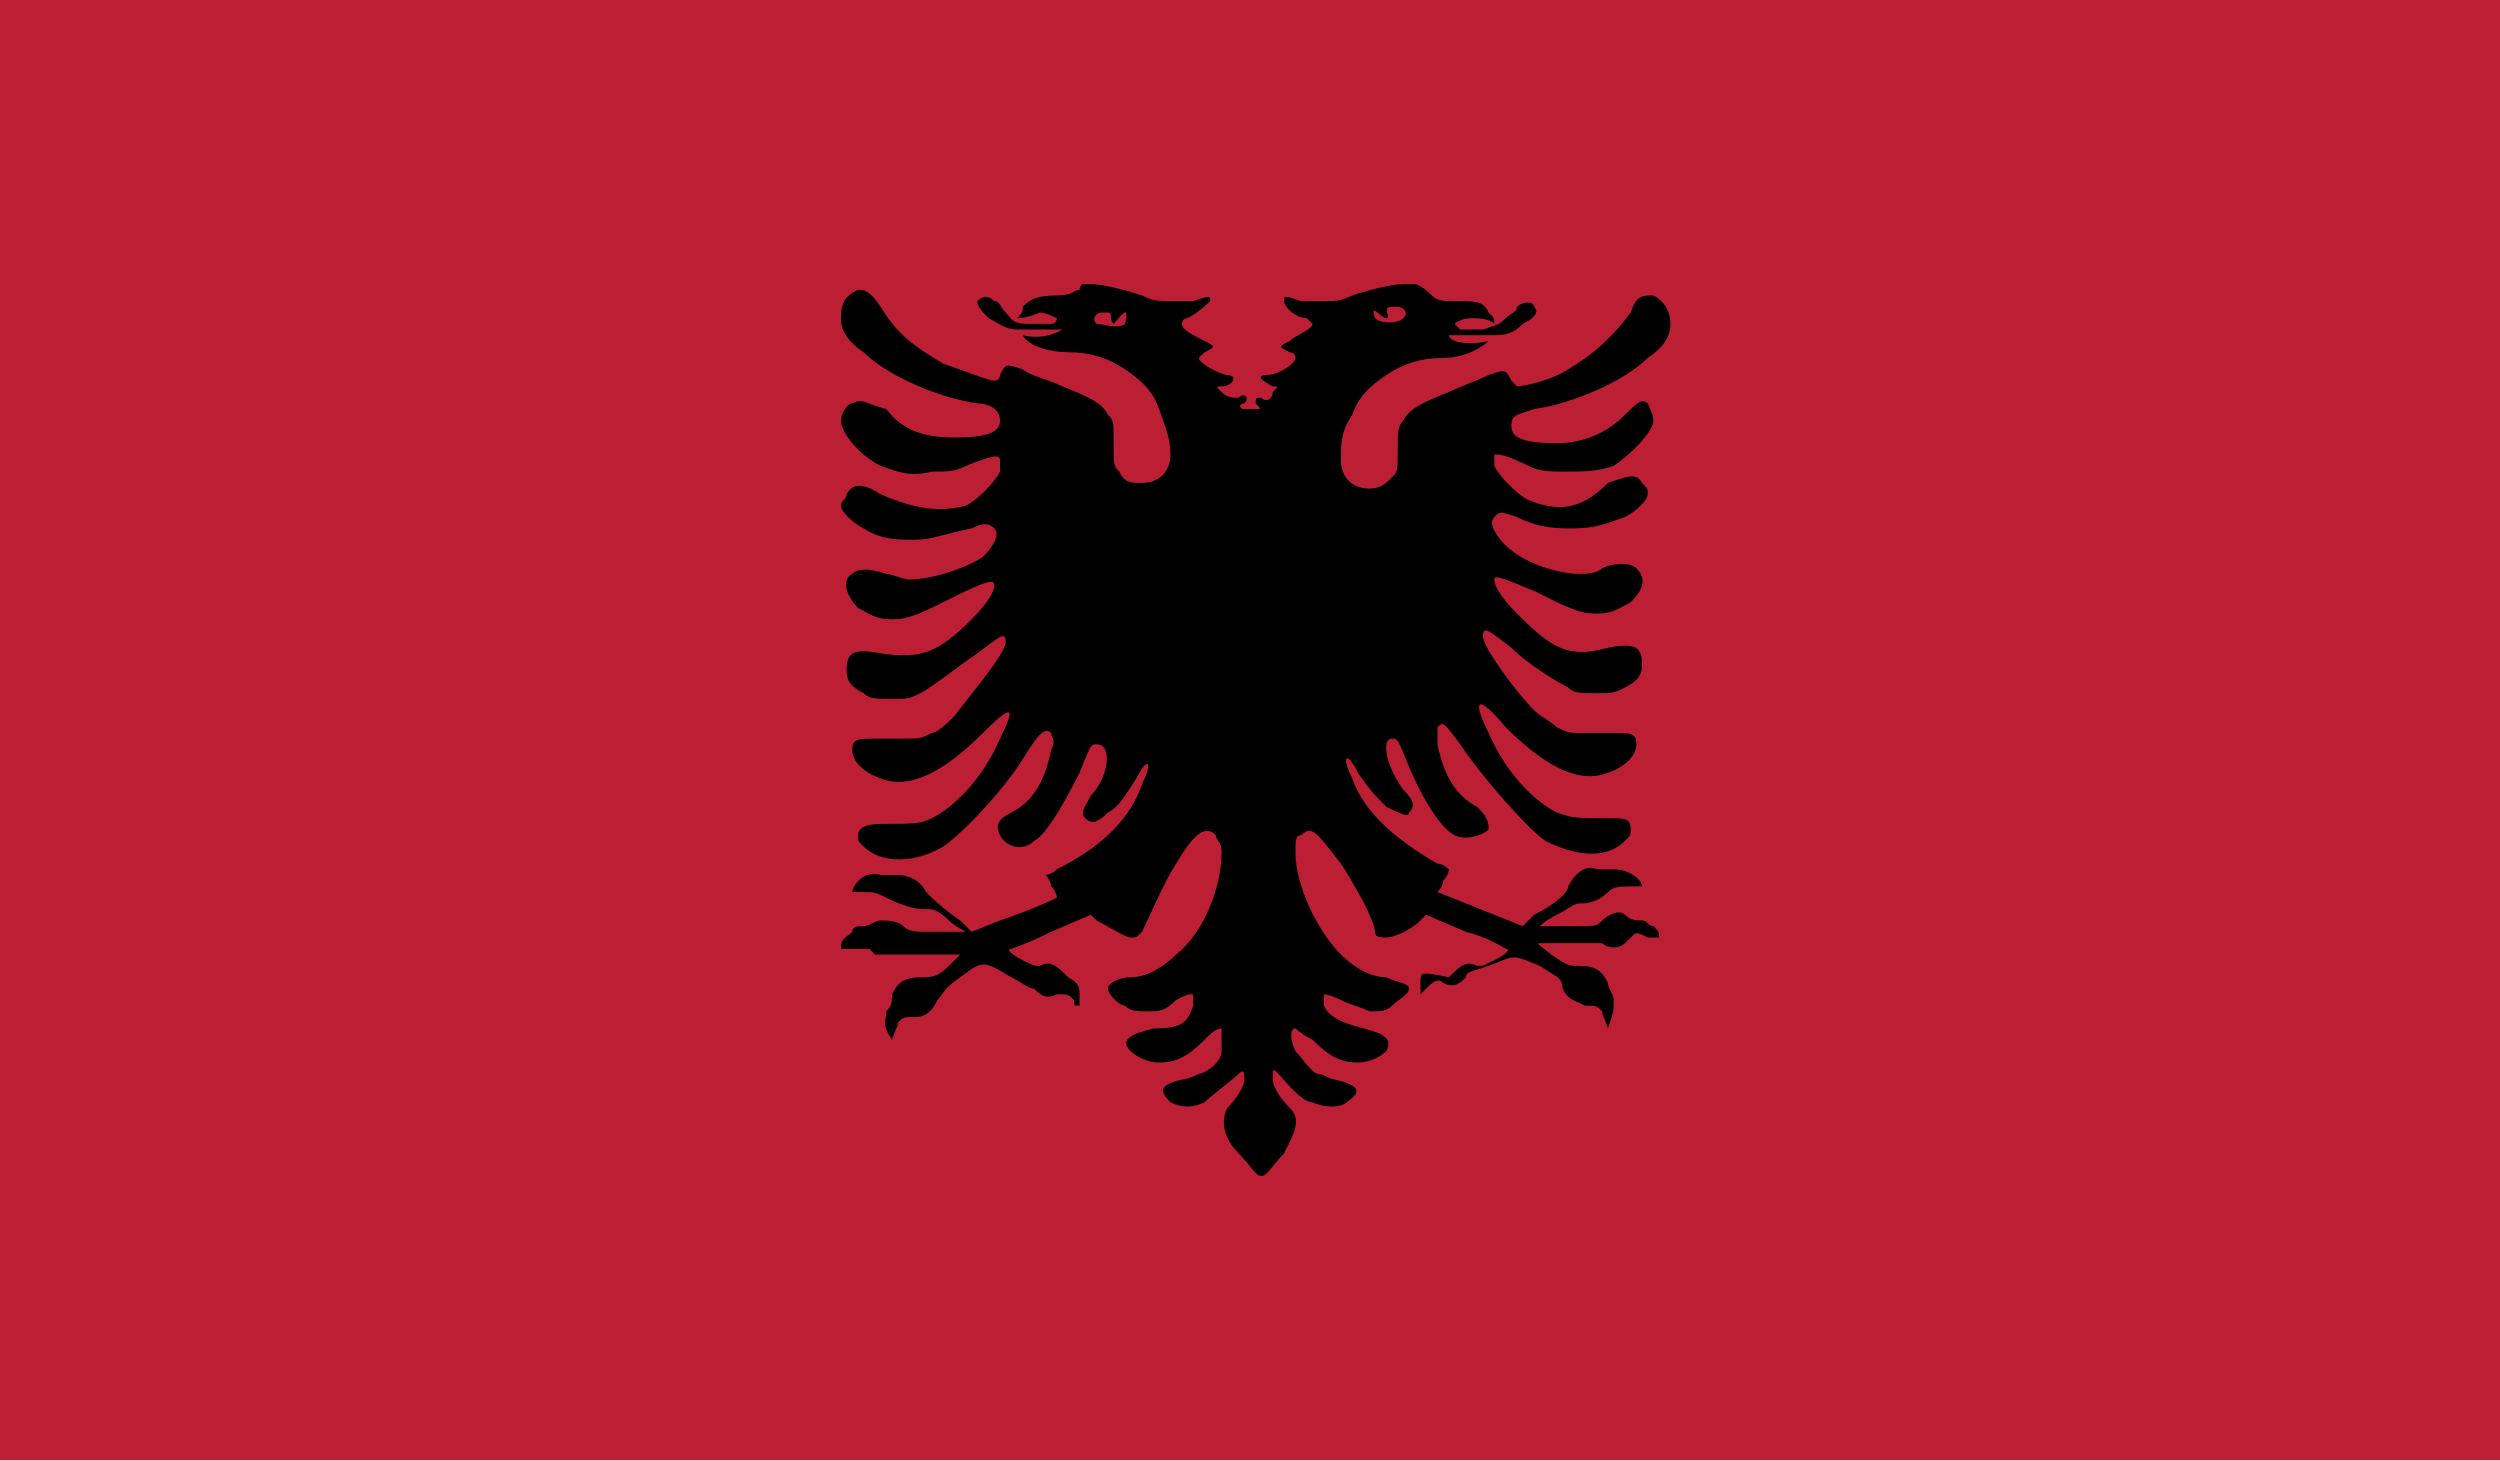
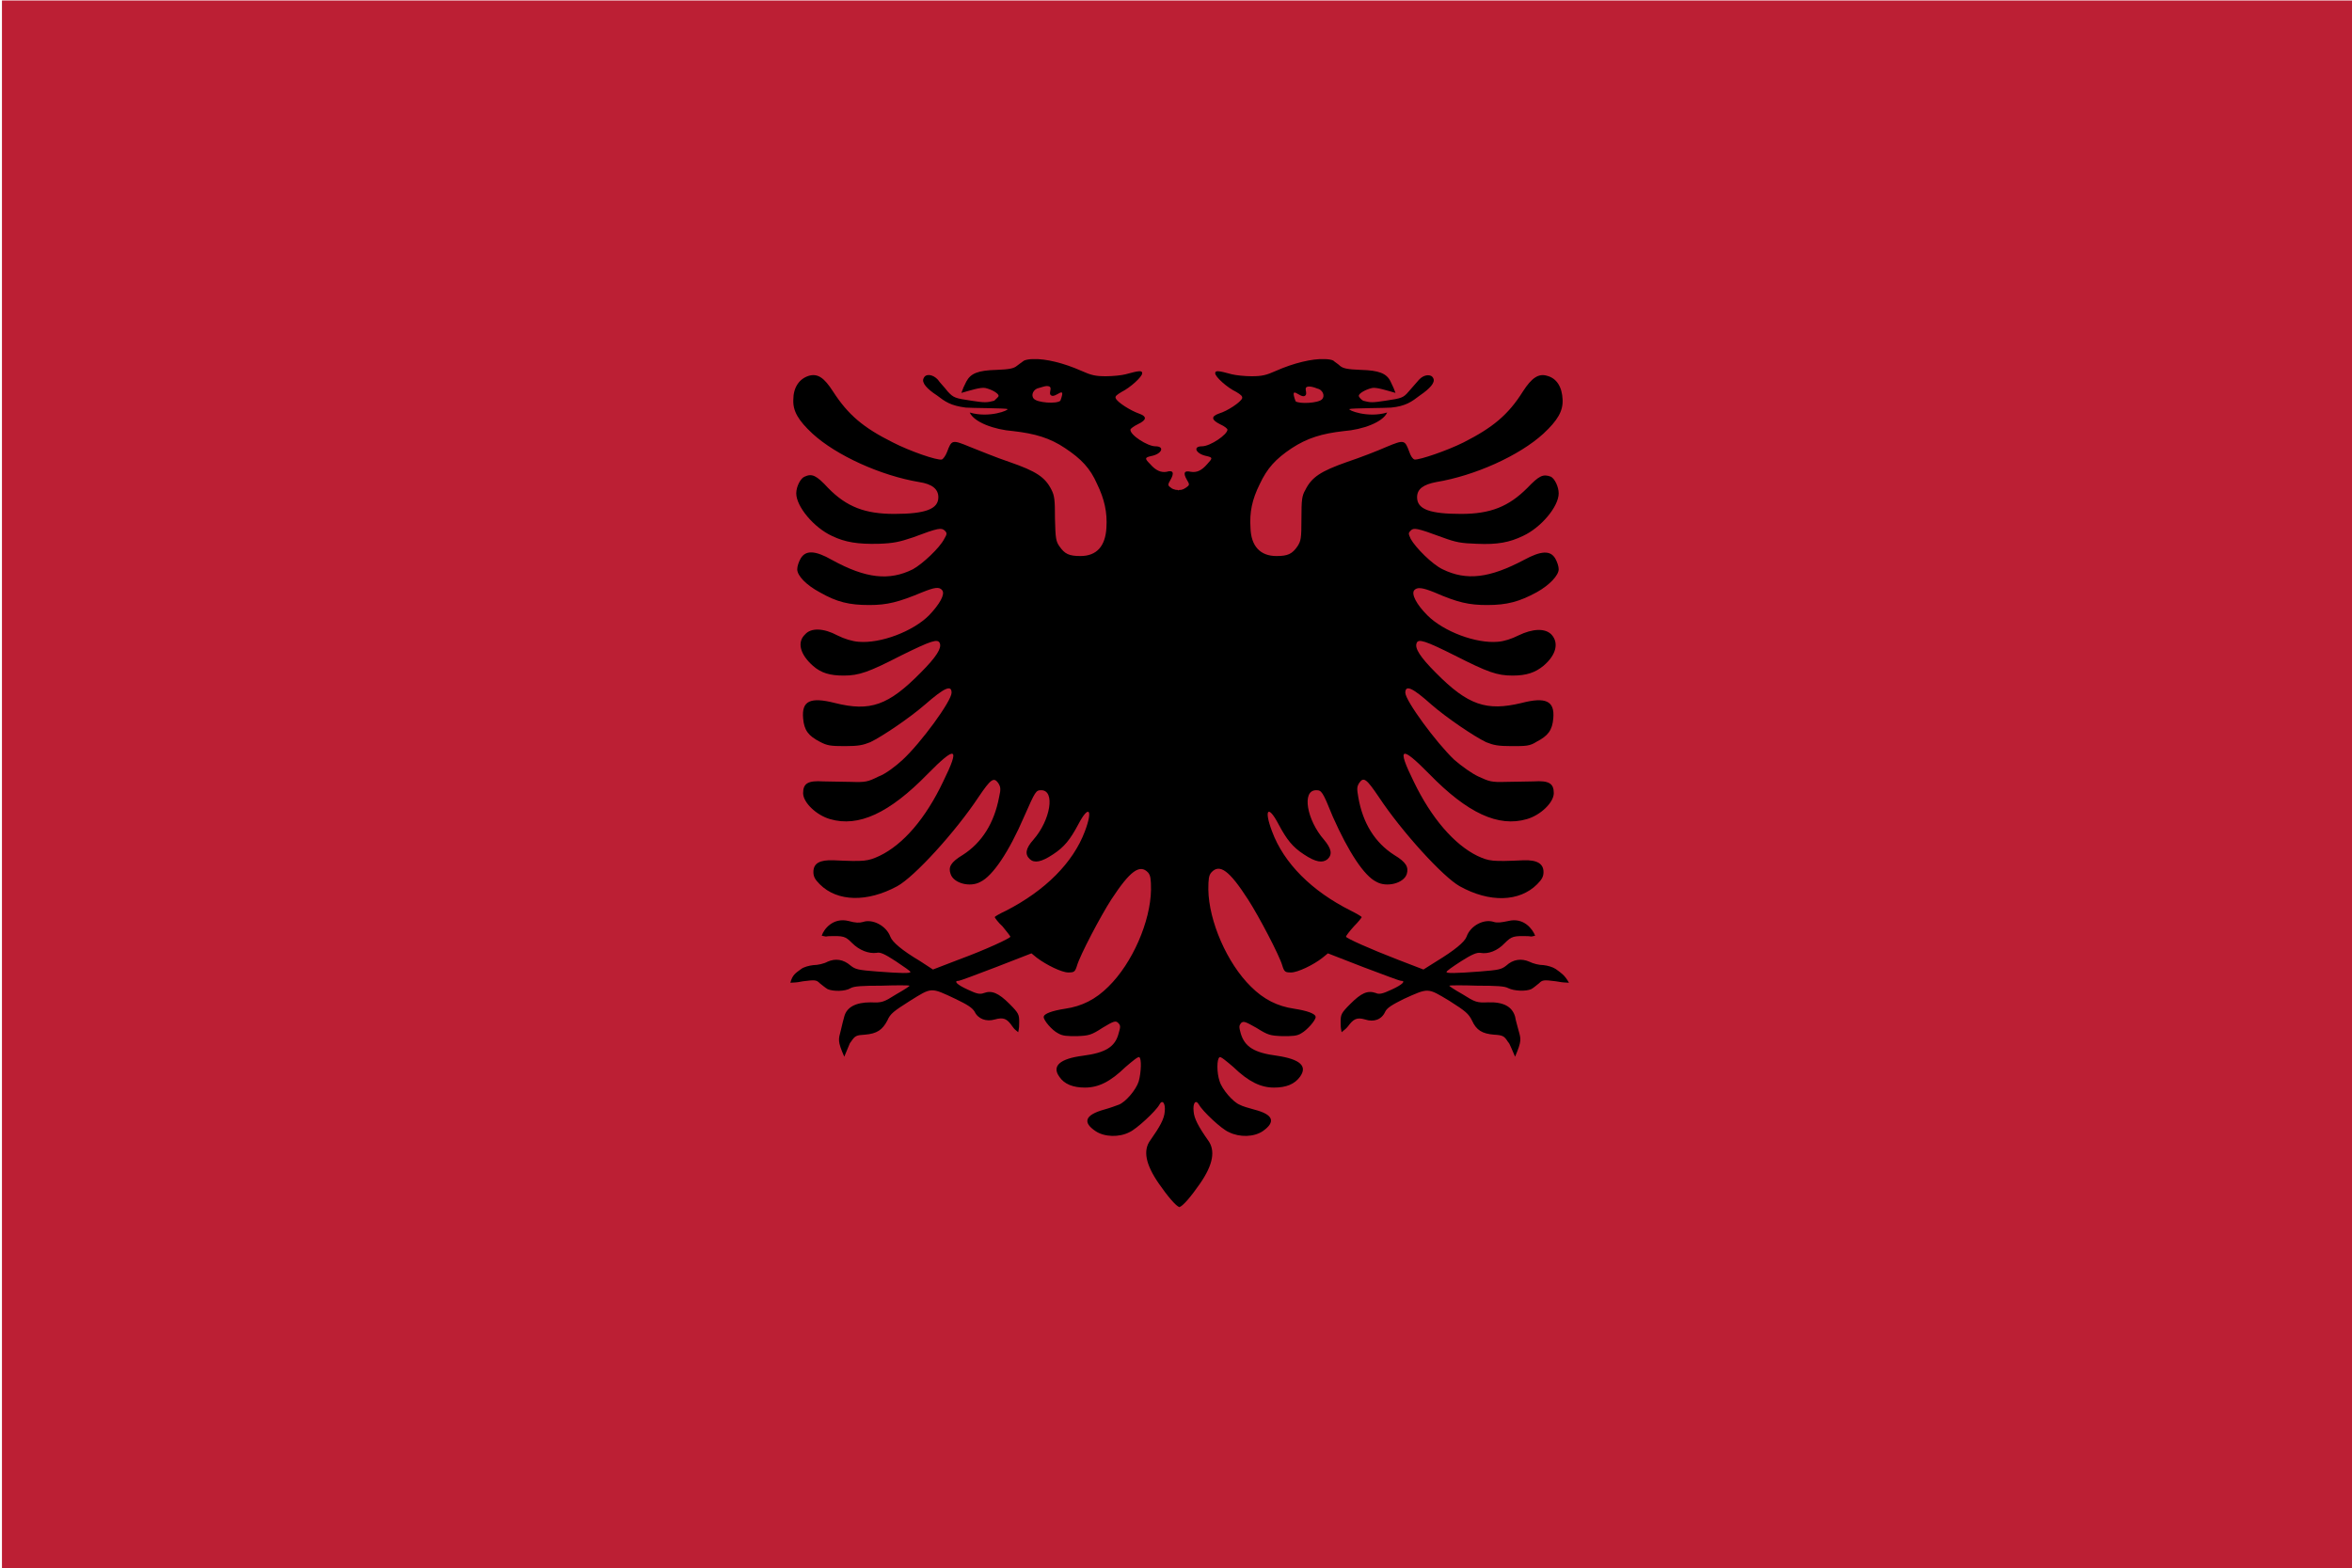
- <svg xmlns="http://www.w3.org/2000/svg" version="1.1" id="alb" x="0px" y="0px" viewBox="0 0 44 25.7" enable-background="new 0 0 44 25.7" xml:space="preserve">
-   <rect fill="#BC1F34" width="44" height="25.7" />
-   <path id="crest" d="M29.1,16.3c-0.1,0-0.1-0.1-0.2-0.1c-0.1,0-0.2,0-0.3-0.1c-0.1-0.1-0.3,0-0.4,0.1c-0.1,0.1-0.1,0.1-0.5,0.1  c-0.5,0-0.6,0-0.6,0c0,0,0.1-0.1,0.3-0.2c0.2-0.1,0.3-0.2,0.4-0.2c0.1,0,0.3,0,0.5-0.2c0.1-0.1,0.2-0.1,0.5-0.1c0.1,0,0,0,0.1,0  c0-0.1-0.2-0.3-0.5-0.3c-0.1,0-0.2,0-0.3,0c-0.2-0.1-0.4,0.1-0.5,0.3c0,0.1-0.2,0.3-0.6,0.5l-0.2,0.2l-0.5-0.2c-0.5-0.2-1-0.4-1-0.4  c0,0,0.1-0.1,0.1-0.2c0.1-0.1,0.1-0.2,0.1-0.2s-0.1-0.1-0.2-0.1c-0.7-0.4-1.3-0.9-1.5-1.5c-0.2-0.4-0.1-0.5,0.1-0.1  c0.2,0.3,0.3,0.4,0.5,0.6c0.2,0.1,0.4,0.2,0.4,0.1c0.1-0.1,0.1-0.2-0.1-0.4c-0.3-0.4-0.4-0.9-0.2-0.9c0.1,0,0.1,0,0.3,0.5  c0.3,0.7,0.6,1.1,0.8,1.2c0.2,0.1,0.5,0,0.6-0.1c0-0.1,0-0.2-0.2-0.4c-0.4-0.2-0.6-0.6-0.7-1.1c0-0.2,0-0.2,0-0.3  c0.1-0.1,0.1-0.1,0.4,0.3c0.4,0.6,1.2,1.5,1.5,1.7c0.6,0.3,1.1,0.3,1.4,0c0.1-0.1,0.1-0.1,0.1-0.2c0-0.2-0.1-0.2-0.4-0.2  c-0.6,0-0.6,0-0.9-0.1c-0.4-0.2-0.9-0.7-1.2-1.4c-0.3-0.6-0.2-0.7,0.3-0.1c0.7,0.7,1.3,1,1.8,0.8c0.3-0.1,0.5-0.3,0.5-0.5  c0-0.2-0.1-0.2-0.4-0.2c-0.1,0-0.4,0-0.5,0c-0.3,0-0.3,0-0.5-0.1c-0.1-0.1-0.3-0.2-0.4-0.3c-0.3-0.3-0.9-1.1-0.9-1.3  c0-0.2,0.1-0.1,0.5,0.2c0.3,0.3,0.8,0.6,1,0.7c0.1,0.1,0.2,0.1,0.5,0.1c0.3,0,0.3,0,0.5-0.1c0.2-0.1,0.3-0.2,0.3-0.4  c0-0.3-0.1-0.4-0.6-0.3c-0.7,0.2-1,0-1.6-0.6c-0.3-0.3-0.4-0.5-0.4-0.6c0-0.1,0.2,0,0.7,0.2c0.6,0.3,0.8,0.4,1.1,0.4  c0.3,0,0.4-0.1,0.6-0.2c0.2-0.2,0.3-0.4,0.1-0.6c-0.1-0.1-0.4-0.1-0.6,0c-0.1,0.1-0.3,0.1-0.4,0.1c-0.4,0-1-0.2-1.3-0.5  c-0.2-0.2-0.3-0.4-0.2-0.5c0.1-0.1,0.1-0.1,0.4,0c0.4,0.2,0.7,0.2,1,0.2c0.4,0,0.6-0.1,0.9-0.2c0.2-0.1,0.4-0.3,0.4-0.4  c0-0.1,0-0.1-0.1-0.2c-0.1-0.2-0.3-0.1-0.6,0C27.8,9,27.4,9,26.9,8.8c-0.2-0.1-0.5-0.4-0.6-0.6c0-0.1,0-0.1,0-0.2  C26.4,8,26.5,8,26.9,8.2c0.2,0.1,0.4,0.1,0.6,0.1c0.4,0,0.6,0,0.9-0.1c0.3-0.2,0.7-0.6,0.7-0.8c0-0.1-0.1-0.3-0.1-0.3  c-0.1-0.1-0.2,0-0.4,0.2c-0.3,0.3-0.7,0.5-1.2,0.5c-0.6,0-0.8-0.1-0.8-0.3c0-0.2,0.1-0.2,0.4-0.3c0.7-0.1,1.6-0.5,2-0.9  c0.3-0.2,0.4-0.4,0.4-0.6c0-0.2-0.1-0.4-0.3-0.5c-0.2,0-0.3,0-0.4,0.3c-0.3,0.4-0.6,0.7-1.1,1c-0.3,0.2-0.8,0.3-0.9,0.3  c0,0-0.1-0.1-0.1-0.1c-0.1-0.2-0.1-0.2-0.4-0.1c-0.2,0.1-0.5,0.2-0.7,0.3c-0.5,0.2-0.7,0.3-0.8,0.5c-0.1,0.1-0.1,0.2-0.1,0.5  c0,0.4,0,0.4-0.1,0.5c-0.1,0.1-0.2,0.2-0.4,0.2c-0.3,0-0.5-0.2-0.5-0.5c0-0.3,0-0.5,0.2-0.8c0.1-0.3,0.3-0.5,0.6-0.7  c0.3-0.2,0.6-0.3,1-0.3c0.4,0,0.7-0.2,0.8-0.3c-0.4,0.1-0.7,0-0.7-0.1c0,0,0.7,0,0.8,0c0.3,0,0.4-0.1,0.5-0.2  c0.2-0.1,0.3-0.2,0.2-0.3c0-0.1-0.2-0.1-0.3,0c0,0.1-0.1,0.1-0.2,0.2c-0.1,0.1-0.1,0.1-0.4,0.2c-0.2,0-0.3,0-0.4,0  c0,0-0.1-0.1-0.1-0.1c0,0,0.1-0.1,0.3-0.1c0.1,0,0.3,0,0.4,0.1c0-0.1,0-0.1-0.1-0.2c-0.1-0.2-0.2-0.2-0.6-0.2c-0.2,0-0.3,0-0.4-0.1  C25,5,24.9,5,24.9,5c0,0-0.1,0-0.2,0c-0.2,0-0.6,0.1-0.9,0.2c-0.2,0.1-0.3,0.1-0.5,0.1c-0.1,0-0.3,0-0.4,0c-0.3-0.1-0.3-0.1-0.3,0  c0,0.1,0.2,0.3,0.4,0.3c0.1,0.1,0.1,0.1,0.1,0.1c0,0.1-0.3,0.2-0.4,0.3c-0.2,0.1-0.2,0.1,0,0.2c0.1,0,0.1,0.1,0.1,0.1  c0,0.1-0.3,0.3-0.5,0.3c-0.2,0-0.1,0.1,0.1,0.2c0.1,0,0.1,0,0,0.1C22.4,7,22.3,7.1,22.2,7c-0.1,0-0.1,0-0.1,0.1  c0.1,0.1,0.1,0.1,0,0.1c0,0-0.1,0-0.1,0l0,0c0,0,0,0,0,0c0,0,0,0,0,0c0,0,0,0,0,0c0,0,0,0,0,0l0,0c0,0-0.1,0-0.1,0  c-0.1,0-0.1-0.1,0-0.1c0.1-0.1,0-0.2-0.1-0.1c-0.1,0-0.2,0-0.3-0.1c-0.1-0.1-0.1-0.1,0-0.1c0.2,0,0.3-0.2,0.1-0.2  c-0.1,0-0.5-0.2-0.5-0.3c0,0,0.1-0.1,0.1-0.1c0.2-0.1,0.2-0.1,0-0.2c-0.2-0.1-0.4-0.2-0.4-0.3c0,0,0-0.1,0.1-0.1  c0.2-0.1,0.4-0.3,0.4-0.3c0-0.1,0-0.1-0.3,0c-0.1,0-0.2,0-0.4,0c-0.2,0-0.3,0-0.5-0.1c-0.3-0.1-0.7-0.2-0.9-0.2c-0.1,0-0.1,0-0.2,0  C19.1,5,19,5,19,5.1c-0.1,0-0.1,0.1-0.4,0.1c-0.4,0-0.5,0.1-0.6,0.2C18,5.5,18,5.5,17.9,5.6c0.2,0,0.4-0.1,0.4-0.1  c0.1,0,0.3,0.1,0.3,0.1c0,0,0,0.1-0.1,0.1c-0.1,0-0.2,0-0.4,0c-0.3,0-0.3-0.1-0.4-0.2c-0.1-0.1-0.1-0.2-0.2-0.2  c-0.1-0.1-0.2-0.1-0.3,0c0,0.1,0.1,0.2,0.2,0.3c0.2,0.1,0.3,0.2,0.5,0.2c0.1,0,0.7,0,0.8,0c0,0-0.3,0.2-0.7,0.1  c0.1,0.2,0.5,0.3,0.8,0.3c0.4,0,0.7,0.1,1,0.3c0.3,0.2,0.5,0.4,0.6,0.7c0.1,0.3,0.2,0.5,0.2,0.8c0,0.3-0.2,0.5-0.5,0.5  c-0.2,0-0.3,0-0.4-0.2c-0.1-0.1-0.1-0.1-0.1-0.5c0-0.4,0-0.4-0.1-0.5c-0.1-0.2-0.3-0.3-0.8-0.5c-0.2-0.1-0.6-0.2-0.7-0.3  c-0.3-0.1-0.3-0.1-0.4,0.1c0,0.1-0.1,0.1-0.1,0.1c-0.1,0-0.6-0.2-0.9-0.3c-0.5-0.3-0.8-0.5-1.1-1c-0.2-0.3-0.3-0.3-0.4-0.3  c-0.2,0.1-0.3,0.2-0.3,0.5c0,0.2,0.1,0.4,0.4,0.6c0.4,0.4,1.3,0.8,2,0.9c0.2,0,0.4,0.1,0.4,0.3c0,0.2-0.2,0.3-0.8,0.3  c-0.5,0-0.9-0.1-1.2-0.5C15.2,7.1,15.2,7,15,7.1c-0.1,0-0.2,0.2-0.2,0.3c0,0.2,0.3,0.6,0.7,0.8c0.3,0.1,0.5,0.2,0.9,0.1  c0.3,0,0.4,0,0.6-0.1C17.5,8,17.6,8,17.6,8.1c0,0,0,0.1,0,0.2c-0.1,0.2-0.4,0.5-0.6,0.6C16.6,9,16.2,9,15.5,8.7  c-0.3-0.2-0.5-0.2-0.6,0c0,0.1-0.1,0.1-0.1,0.2c0,0.1,0.2,0.3,0.4,0.4c0.3,0.2,0.6,0.2,0.9,0.2c0.3,0,0.5-0.1,1-0.2  c0.2-0.1,0.3-0.1,0.4,0c0.1,0.1,0,0.3-0.2,0.5C17,10,16.4,10.2,16,10.2c-0.1,0-0.3-0.1-0.4-0.1c-0.3-0.1-0.5-0.1-0.6,0  c-0.2,0.1-0.1,0.4,0.1,0.6c0.2,0.1,0.3,0.2,0.6,0.2c0.3,0,0.5-0.1,1.1-0.4c0.6-0.3,0.7-0.3,0.7-0.2c0,0.1-0.1,0.3-0.4,0.6  c-0.6,0.6-0.9,0.7-1.6,0.6c-0.5-0.1-0.6,0-0.6,0.3c0,0.2,0.1,0.3,0.3,0.4c0.1,0.1,0.2,0.1,0.5,0.1c0.3,0,0.3,0,0.5-0.1  c0.2-0.1,0.7-0.5,1-0.7c0.4-0.3,0.5-0.4,0.5-0.2c0,0.2-0.6,0.9-0.9,1.3c-0.1,0.1-0.3,0.3-0.4,0.3c-0.2,0.1-0.2,0.1-0.5,0.1  c-0.2,0-0.4,0-0.5,0c-0.3,0-0.4,0-0.4,0.2c0,0.2,0.2,0.4,0.5,0.5c0.5,0.2,1.1-0.1,1.8-0.8c0.5-0.5,0.6-0.5,0.3,0.1  c-0.3,0.7-0.8,1.2-1.2,1.4c-0.2,0.1-0.3,0.1-0.9,0.1c-0.3,0-0.4,0.1-0.4,0.2c0,0.1,0,0.1,0.1,0.2c0.3,0.3,0.9,0.3,1.4,0  c0.3-0.2,1.1-1,1.5-1.7c0.2-0.3,0.3-0.4,0.4-0.3c0,0.1,0.1,0.1,0,0.3c-0.1,0.5-0.3,0.9-0.7,1.1c-0.2,0.1-0.3,0.2-0.2,0.4  c0.1,0.2,0.4,0.3,0.6,0.1c0.2-0.1,0.5-0.6,0.8-1.2c0.2-0.5,0.2-0.5,0.3-0.5c0.3,0,0.2,0.6-0.1,0.9c-0.1,0.2-0.2,0.3-0.1,0.4  c0.1,0.1,0.2,0.1,0.4-0.1c0.2-0.1,0.3-0.3,0.5-0.6c0.2-0.4,0.3-0.3,0.1,0.1c-0.2,0.6-0.7,1.1-1.5,1.5c-0.1,0.1-0.2,0.1-0.2,0.1  s0.1,0.1,0.1,0.2c0.1,0.1,0.1,0.2,0.1,0.2c0,0-0.4,0.2-1,0.4l-0.5,0.2l-0.2-0.2c-0.3-0.2-0.5-0.4-0.6-0.5c-0.1-0.2-0.3-0.3-0.5-0.3  c-0.1,0-0.1,0-0.3,0c-0.3-0.1-0.5,0.2-0.5,0.3c0.1,0,0.1,0,0.1,0c0.3,0,0.3,0,0.5,0.1C16,16,16.2,16,16.3,16c0.1,0,0.2,0,0.4,0.2  c0.1,0.1,0.3,0.2,0.3,0.2c0,0-0.2,0-0.6,0c-0.3,0-0.4,0-0.5-0.1c-0.1-0.1-0.3-0.1-0.4-0.1c-0.1,0-0.2,0.1-0.3,0.1  c-0.1,0-0.2,0-0.2,0.1c-0.1,0.1-0.2,0.1-0.2,0.3c0.2,0,0.1,0,0.2,0c0.2,0,0.2,0,0.3,0c0,0,0.1,0.1,0.1,0.1c0.1,0,0.3,0,0.4,0  c0.1,0,0.2,0,0.6,0c0.3,0,0.5,0,0.5,0c0,0-0.1,0.1-0.2,0.2c-0.2,0.2-0.3,0.2-0.5,0.2c-0.3,0-0.4,0.1-0.5,0.3c0,0.1,0,0.2-0.1,0.3  c0,0.2-0.1,0.2,0.1,0.5c0.1-0.3,0.1-0.2,0.1-0.3c0.1-0.1,0.1-0.1,0.3-0.1c0.2,0,0.3-0.1,0.4-0.3c0.1-0.1,0.1-0.2,0.4-0.4  c0.4-0.3,0.4-0.3,0.9,0c0.2,0.1,0.3,0.2,0.4,0.2c0.1,0.1,0.2,0.2,0.4,0.1c0.2,0,0.2,0,0.3,0.1c0,0.1,0,0.1,0.1,0.1  c0-0.1,0-0.1,0-0.2c0-0.1,0-0.2-0.2-0.3c-0.2-0.2-0.3-0.3-0.5-0.2c-0.1,0-0.1,0-0.3-0.1c-0.2-0.1-0.3-0.2-0.2-0.2  c0,0,0.3-0.1,0.7-0.3l0.7-0.3l0.1,0.1c0.2,0.1,0.5,0.3,0.6,0.3c0.1,0,0.1,0,0.2-0.1c0.1-0.2,0.4-0.9,0.6-1.2  c0.3-0.5,0.5-0.7,0.7-0.5c0,0.1,0.1,0.1,0.1,0.3c0,0.6-0.3,1.4-0.8,1.8c-0.2,0.2-0.5,0.4-0.8,0.4c-0.2,0-0.4,0.1-0.4,0.2  c0,0.1,0.2,0.3,0.3,0.3c0.1,0.1,0.2,0.1,0.4,0.1c0.2,0,0.3,0,0.5-0.2c0.2-0.1,0.2-0.1,0.3-0.1c0,0,0,0.1,0,0.2  c-0.1,0.3-0.2,0.4-0.7,0.4c-0.4,0.1-0.6,0.2-0.4,0.4c0.1,0.1,0.3,0.2,0.5,0.2c0.3,0,0.5-0.1,0.8-0.4c0.1-0.1,0.2-0.2,0.3-0.2  c0,0,0,0.3,0,0.4c0,0.2-0.3,0.4-0.4,0.4c0,0-0.2,0.1-0.3,0.1c-0.4,0.1-0.4,0.2-0.2,0.4c0.2,0.1,0.4,0.1,0.6,0  c0.1-0.1,0.5-0.4,0.6-0.5c0.1-0.1,0.1,0,0.1,0.1c0,0.1-0.1,0.3-0.3,0.5c-0.1,0.2-0.1,0.5,0.2,0.8c0.2,0.2,0.3,0.4,0.4,0.4  c0.1,0,0.2-0.2,0.4-0.4c0.2-0.4,0.3-0.6,0.1-0.8c-0.2-0.2-0.3-0.4-0.3-0.5c0-0.2,0-0.2,0.1-0.1c0.1,0.1,0.4,0.5,0.6,0.5  c0.2,0.1,0.5,0.1,0.6,0c0.3-0.2,0.2-0.3-0.2-0.4c-0.1,0-0.2-0.1-0.3-0.1c-0.1,0-0.3-0.3-0.4-0.4c-0.1-0.2-0.1-0.4,0-0.4  c0,0,0.1,0.1,0.3,0.2c0.3,0.3,0.5,0.4,0.8,0.4c0.2,0,0.4-0.1,0.5-0.2c0.1-0.2,0-0.3-0.4-0.4c-0.4-0.1-0.6-0.2-0.7-0.4  c0-0.1,0-0.1,0-0.2c0,0,0.1,0,0.3,0.1c0.2,0.1,0.3,0.1,0.5,0.2c0.2,0,0.3,0,0.4-0.1c0.1-0.1,0.3-0.2,0.3-0.3c0-0.1-0.2-0.1-0.4-0.2  c-0.3,0-0.6-0.2-0.8-0.4c-0.4-0.4-0.8-1.2-0.8-1.8c0-0.2,0-0.3,0.1-0.3c0.2-0.2,0.3,0,0.7,0.5c0.2,0.3,0.6,1,0.6,1.2  c0,0.1,0.1,0.1,0.2,0.1c0.1,0,0.4-0.1,0.6-0.3l0.1-0.1l0.7,0.3c0.4,0.1,0.7,0.3,0.7,0.3c0.1,0,0,0.1-0.2,0.2  c-0.2,0.1-0.2,0.1-0.3,0.1c-0.2-0.1-0.3,0-0.5,0.2C25,17.1,25,17.1,25,17.3c0,0.1,0,0.1,0,0.2c0.1-0.1,0.1-0.1,0.1-0.1  c0.1-0.1,0.2-0.2,0.3-0.1c0.2,0.1,0.3,0,0.4-0.1c0-0.1,0.1-0.1,0.4-0.2c0.5-0.2,0.4-0.2,0.9,0c0.3,0.2,0.4,0.2,0.4,0.4  c0.1,0.2,0.2,0.2,0.4,0.3c0.2,0,0.2,0,0.3,0.1c0,0.1,0,0,0.1,0.3c0.1-0.3,0.1-0.3,0.1-0.5c0-0.1-0.1-0.2-0.1-0.3  c-0.1-0.2-0.2-0.3-0.5-0.3c-0.2,0-0.2,0-0.5-0.2c-0.1-0.1-0.3-0.2-0.2-0.2c0,0,0.3,0,0.5,0c0.4,0,0.5,0,0.6,0c0.1,0.1,0.3,0.1,0.4,0  c0,0,0.1-0.1,0.1-0.1c0.1-0.1,0.1-0.1,0.3,0c0.1,0,0.1,0,0.2,0C29.2,16.4,29.2,16.4,29.1,16.3 M24.4,5.6c0.1,0-0.1-0.2,0.1-0.2  c0,0,0.1,0,0.1,0c0.1,0,0.2,0.1,0.1,0.2c-0.1,0.1-0.4,0.1-0.5,0C24.1,5.3,24.3,5.6,24.4,5.6 M19.8,5.7c-0.1,0.1-0.4,0-0.5,0  c-0.1-0.1,0-0.2,0.1-0.2c0.1,0,0.1,0,0.1,0c0.1,0,0,0.1,0.1,0.2C19.7,5.6,19.9,5.3,19.8,5.7" />
+ <svg xmlns="http://www.w3.org/2000/svg" version="1.1" id="alb" x="0px" y="0px" viewBox="0 0 480 320" style="enable-background:new 0 0 480 320;" xml:space="preserve">
+   <style type="text/css">
+ 	.st0{fill:#BC1F34;}
+ </style>
+   <rect x="0.4" y="0.1" class="st0" width="480" height="320" />
+   <path id="crest" d="M317.5,197.8c-0.6-0.4-1.6-0.7-2.5-0.8c-0.9,0-2.1-0.3-2.9-0.7c-1.6-0.7-3.3-0.5-4.7,0.8c-1,0.8-1.6,0.9-5.3,1.2  c-5.2,0.4-6.9,0.4-6.9,0.1c0-0.2,1.3-1.1,3-2.2c2.2-1.4,3.2-1.8,3.9-1.7c1.6,0.3,3.5-0.4,5-2c1.4-1.4,1.8-1.5,4.9-1.4  c0.8,0.1,0.3,0.1,1.3-0.1c-0.5-1.3-2.3-3.8-5.5-3c-1.4,0.3-2.2,0.4-2.9,0.2c-2-0.7-4.8,0.7-5.6,3c-0.4,1.1-2.5,2.8-6.1,5l-2.7,1.7  l-5.2-2c-5.7-2.2-10.6-4.4-10.6-4.7c0-0.2,0.7-1.1,1.6-2.1c0.9-0.9,1.6-1.8,1.6-1.9c0-0.1-1-0.7-2.2-1.3c-8-4-13.7-9.7-16.1-16.2  c-1.7-4.5-0.8-5.5,1.3-1.5c1.7,3.2,2.9,4.7,5.2,6.2c2.4,1.6,3.8,1.8,4.8,1c1.1-1,0.8-2.2-0.7-4c-3.5-4-4.6-10.1-1.6-10.1  c1.1,0,1.3,0.2,3.4,5.4c3.2,7.2,6.4,12.1,8.9,13.3c2.1,1.2,5.6,0.3,6.2-1.6c0.4-1.4-0.1-2.4-2.6-3.9c-3.9-2.5-6.4-6.5-7.3-11.8  c-0.3-1.7-0.3-2.1,0.2-2.9c0.9-1.3,1.5-0.8,4,2.9c4.7,7.1,13.1,16.3,16.5,18.2c6.1,3.4,12.2,3.2,15.8-0.4c1-1,1.3-1.6,1.3-2.5  c0-1.7-1.3-2.5-4.1-2.4c-6.4,0.3-7,0.2-9.4-0.9c-4.7-2.3-9.4-7.7-13-15.2c-3.5-7.1-2.6-7.4,3.2-1.5c7.8,8,14.1,10.9,19.9,9.2  c2.8-0.8,5.5-3.4,5.5-5.3c0-2-1-2.6-4.1-2.4c-1.4,0-3.9,0.1-5.7,0.1c-3,0.1-3.4-0.1-5.6-1.1c-1.3-0.6-3.4-2.1-4.9-3.4  c-3.7-3.5-10-12.1-10-13.7c0-1.7,1.5-1,5.3,2.4c3.1,2.7,8.7,6.5,11.2,7.7c1.5,0.6,2.4,0.8,5.2,0.8c2.9,0,3.7,0,5.1-0.9  c2.3-1.2,3.2-2.3,3.4-4.8c0.3-3.5-1.5-4.4-6.5-3.1c-7.1,1.7-10.9,0.5-17.5-6.2c-3.2-3.2-4.3-5-3.9-6c0.3-1,1.8-0.5,7.8,2.5  c6.7,3.4,8.6,4.1,11.8,4.1c2.8,0,4.6-0.6,6.3-2c2.6-2.2,3.2-4.7,1.6-6.4c-1.3-1.3-3.8-1.2-6.7,0.2c-1.4,0.7-2.9,1.2-4.2,1.3  c-4.5,0.4-11.1-2.1-14.4-5.4c-2.2-2.2-3.3-4.3-2.7-5.1c0.6-0.7,1.6-0.6,4.1,0.4c4.8,2.1,7.1,2.6,10.8,2.6c4.1,0,6.6-0.7,10.1-2.6  c2.7-1.5,4.5-3.5,4.5-4.7c0-0.6-0.3-1.5-0.7-2.2c-1-1.7-2.9-1.6-6.4,0.3c-7,3.7-11.7,4.3-16.6,1.9c-2.1-1-5.5-4.4-6.5-6.2  c-0.5-1.1-0.5-1.2,0-1.7c0.6-0.6,1.1-0.6,6.5,1.4c2.7,1,3.8,1.2,7,1.3c4.2,0.2,6.7-0.3,9.4-1.6c3.7-1.7,7.3-6,7.3-8.7  c0-1.3-0.8-3-1.6-3.4c-1.6-0.6-2.4-0.2-4.8,2.3c-3.8,3.8-7.5,5.3-13.5,5.3c-6.3,0-9-0.9-9-3.4c0-1.7,1.3-2.6,3.9-3.1  c7.9-1.3,17-5.4,21.9-9.9c2.9-2.7,4-4.6,3.9-6.9c-0.1-2.6-1.2-4.4-3.2-4.9c-1.7-0.5-3.1,0.4-4.9,3.2c-3,4.8-6.2,7.4-12.1,10.4  c-3.4,1.7-9,3.6-10,3.5c-0.4-0.1-0.8-0.7-1.1-1.6c-0.9-2.4-1-2.5-4.6-1c-1.8,0.8-5.4,2.2-8.1,3.1c-5.4,1.9-7.2,3.1-8.5,5.7  c-0.7,1.2-0.8,2-0.8,5.9c0,4-0.1,4.5-0.8,5.6c-1.1,1.6-2,2-4.3,2c-3.3,0-5.2-2-5.3-5.8c-0.2-3.1,0.3-5.7,1.9-8.9  c1.5-3.2,3.2-5.1,6.5-7.3c3.2-2.1,6.2-3,10.6-3.5c3.9-0.3,8-1.8,8.9-3.8c-4,1.2-8.1-0.5-7.7-0.7c0.3-0.2,7.5-0.2,8.5-0.3  c3-0.3,4.2-1.2,5.9-2.5c1.9-1.3,3.2-2.6,2.7-3.5c-0.4-0.9-1.9-0.8-2.9,0.3c-0.5,0.6-1.4,1.6-2.1,2.4c-1.1,1.3-1.4,1.4-4.8,1.9  c-2.6,0.4-3,0.4-4.5,0c-0.5-0.3-0.9-0.8-0.9-1c0-0.5,1.4-1.3,2.7-1.6c0.9-0.2,3,0.5,4.8,1c-0.4-1-0.4-1.1-1-2.3  c-0.8-1.7-2.4-2.3-6.1-2.4c-2.7-0.1-3.6-0.3-4.2-0.8c-0.4-0.4-1.1-0.8-1.4-1.1c-0.4-0.2-1.1-0.3-1.9-0.3c-2.4-0.1-6.2,0.8-9.8,2.4  c-2,0.9-2.9,1.1-5,1.1c-1.4,0-3.2-0.2-4-0.4c-2.9-0.8-3.4-0.8-3.4-0.2c0,0.7,2.4,2.9,4.3,3.8c1,0.6,1.3,0.9,1.2,1.3  c-0.3,0.8-3,2.6-4.7,3.1c-1.7,0.6-1.6,1.3,0.2,2.2c0.9,0.4,1.5,0.9,1.5,1.1c0,1-3.5,3.4-5.2,3.4c-2,0-1.2,1.6,1,2  c1.2,0.3,1.2,0.4,0.1,1.6c-1.2,1.4-2.2,1.8-3.4,1.6c-1.3-0.3-1.6,0.2-0.8,1.6c0.6,1,0.6,1.1-0.1,1.6c-0.3,0.2-0.6,0.4-1.1,0.5l0,0  c-0.1,0-0.2,0-0.2,0c-0.1,0-0.2,0-0.3,0.1c-0.1-0.1-0.2-0.1-0.3-0.1c-0.1,0-0.2,0-0.2,0l0,0c-0.4-0.1-0.8-0.2-1.1-0.5  c-0.6-0.4-0.6-0.6,0-1.6c0.8-1.4,0.5-2-0.8-1.6c-1.1,0.2-2.2-0.2-3.4-1.6c-1.1-1.1-1.1-1.3,0.2-1.6c2.2-0.4,2.9-2,0.9-2  c-1.6,0-5.2-2.3-5.1-3.4c0-0.2,0.7-0.7,1.5-1.1c1.9-0.9,1.9-1.6,0.2-2.2c-1.7-0.6-4.4-2.3-4.7-3.1c-0.2-0.4,0.2-0.7,1.2-1.3  c1.8-0.9,4.2-3.1,4.2-3.8c0-0.6-0.5-0.6-3.4,0.2c-0.7,0.2-2.6,0.4-4,0.4c-2.1,0-3-0.2-5-1.1c-3.6-1.6-7.3-2.5-9.8-2.4  c-0.8,0-1.4,0.1-1.9,0.3c-0.4,0.3-1,0.7-1.5,1.1c-0.6,0.5-1.5,0.7-4.1,0.8c-3.8,0.1-5.3,0.7-6.2,2.4c-0.6,1.2-0.6,1.2-1,2.3  c1.8-0.5,3.9-1.2,4.9-1c1.3,0.3,2.7,1.1,2.7,1.6c0,0.2-0.5,0.6-0.9,1c-1.5,0.4-2,0.4-4.6,0c-3.4-0.5-3.7-0.6-4.9-1.9  c-0.6-0.8-1.6-1.8-2-2.4c-1-1.1-2.5-1.3-2.9-0.3c-0.5,0.9,0.7,2.2,2.7,3.5c1.7,1.3,2.8,2.1,5.9,2.5c0.9,0.1,8.2,0.1,8.5,0.3  c0.4,0.2-3.7,1.9-7.7,0.7c0.9,2,5,3.5,8.9,3.8c4.4,0.5,7.5,1.4,10.6,3.5c3.3,2.2,5.1,4.1,6.5,7.3c1.5,3.1,2.1,5.8,1.9,8.9  c-0.2,3.8-2,5.8-5.3,5.8c-2.3,0-3.2-0.4-4.3-2c-0.7-1-0.8-1.6-0.9-5.6c0-3.9-0.1-4.7-0.7-5.9c-1.3-2.6-3.1-3.8-8.6-5.7  c-2.7-0.9-6.3-2.4-8.1-3.1c-3.6-1.5-3.7-1.4-4.6,1c-0.3,0.8-0.8,1.5-1.1,1.6c-1,0.2-6.5-1.7-10-3.5c-6-3-9.1-5.6-12.2-10.4  c-1.8-2.8-3.1-3.7-4.9-3.2c-2,0.6-3.2,2.4-3.2,4.9c-0.1,2.3,1,4.2,3.9,6.9c4.9,4.5,14,8.6,21.8,9.9c2.6,0.4,3.9,1.4,3.9,3.1  c0,2.4-2.6,3.4-9,3.4c-5.9,0-9.7-1.4-13.5-5.3c-2.4-2.6-3.3-3-4.8-2.3c-0.8,0.3-1.7,2-1.7,3.4c0,2.7,3.6,7,7.3,8.7  c2.7,1.3,5.3,1.7,9.5,1.6c3.1-0.1,4.3-0.4,7-1.3c5.3-2,5.8-2,6.5-1.4c0.5,0.5,0.5,0.7-0.1,1.7c-0.9,1.8-4.4,5.1-6.4,6.2  c-4.8,2.4-9.6,1.9-16.5-1.9c-3.5-2-5.4-2-6.4-0.3c-0.4,0.7-0.7,1.6-0.7,2.2c0,1.3,1.8,3.2,4.6,4.7c3.5,2,6,2.6,10.1,2.6  c3.7,0,6-0.6,10.8-2.6c2.5-1,3.5-1.2,4.1-0.4c0.6,0.8-0.5,2.8-2.7,5.1c-3.3,3.3-9.9,5.8-14.4,5.4c-1.3-0.1-2.9-0.6-4.3-1.3  c-2.8-1.5-5.4-1.6-6.6-0.2c-1.7,1.6-1,4.1,1.6,6.4c1.7,1.5,3.5,2,6.3,2c3.1,0,5.1-0.7,11.7-4.1c6.1-3,7.5-3.5,7.9-2.5  c0.4,1-0.7,2.8-3.9,6c-6.6,6.7-10.3,8-17.5,6.2c-5.1-1.3-6.8-0.4-6.5,3.1c0.2,2.5,1.1,3.6,3.4,4.8c1.5,0.8,2.2,0.9,5.1,0.9  c2.8,0,3.7-0.2,5.2-0.8c2.5-1.2,8.1-5,11.2-7.7c3.9-3.4,5.4-4.1,5.4-2.4c0,1.7-6.3,10.3-10,13.7c-1.4,1.3-3.5,2.9-4.9,3.4  c-2.2,1.1-2.7,1.2-5.6,1.1c-1.8,0-4.3-0.1-5.7-0.1c-3.1-0.2-4.1,0.4-4.1,2.4c0,1.9,2.7,4.5,5.5,5.3c5.8,1.7,12.1-1.2,19.9-9.2  c5.8-5.9,6.7-5.6,3.2,1.5c-3.6,7.6-8.2,12.9-13,15.2c-2.4,1.1-3,1.2-9.4,0.9c-2.8-0.1-4.1,0.6-4.1,2.4c0,0.9,0.3,1.5,1.3,2.5  c3.6,3.6,9.7,3.7,15.8,0.4c3.5-1.9,11.9-11.1,16.6-18.2c2.5-3.7,3.1-4.1,4-2.9c0.5,0.8,0.6,1.2,0.2,2.9c-1,5.3-3.5,9.3-7.4,11.8  c-2.5,1.5-3,2.5-2.5,3.9c0.6,1.9,4,2.8,6.1,1.6c2.5-1.2,5.8-6.1,8.9-13.3c2.3-5.2,2.4-5.4,3.5-5.4c2.9,0,1.9,6.1-1.6,10.1  c-1.6,1.8-1.8,3-0.7,4c0.9,0.8,2.3,0.6,4.7-1c2.3-1.5,3.5-3,5.2-6.2c2.1-4,3-3,1.3,1.5c-2.4,6.4-8.1,12.1-16.1,16.2  c-1.3,0.6-2.3,1.2-2.3,1.3c0,0.1,0.7,1.1,1.6,1.9c0.9,1.1,1.6,2,1.6,2.1c0,0.3-4.9,2.6-10.6,4.7l-5.2,2l-2.6-1.7  c-3.7-2.2-5.7-3.9-6.1-5c-0.8-2.2-3.6-3.7-5.6-3c-0.7,0.2-1.5,0.2-2.9-0.2c-3.2-0.8-5.1,1.7-5.5,3c1.1,0.2,0.6,0.2,1.3,0.1  c3.2-0.1,3.5,0,4.9,1.4c1.5,1.5,3.4,2.2,5,2c0.7-0.2,1.6,0.2,3.9,1.7c1.6,1.1,3,2,3,2.2c0,0.3-1.7,0.3-6.9-0.1  c-3.7-0.3-4.3-0.4-5.3-1.2c-1.5-1.3-3.1-1.5-4.7-0.8c-0.7,0.4-2,0.7-2.9,0.7c-0.9,0.1-2,0.4-2.5,0.8c-1.1,0.8-1.8,1.2-2.2,2.8  c1.9-0.1,1.3-0.1,2.6-0.3c2.4-0.3,2.7-0.3,3.4,0.4c0.5,0.4,1.1,0.9,1.6,1.2c1.1,0.5,3.6,0.5,4.7-0.2c0.7-0.4,2.4-0.5,6.3-0.5  c2.9-0.1,5.5-0.1,5.7,0c0.2,0-1,0.8-2.6,1.7c-2.7,1.7-3,1.8-5.3,1.7c-3.1,0-4.9,1-5.4,2.9c-0.2,0.7-0.5,1.9-0.7,2.8  c-0.5,1.9-0.7,2.2,0.7,5.4c1.5-3.6,1-2.5,1.4-3.1c0.8-1.2,1.1-1.3,2.8-1.4c2.5-0.2,3.6-1,4.6-2.9c0.6-1.4,1.3-1.9,4.6-4  c4.5-2.8,4.2-2.8,9.3-0.4c2.5,1.2,3.4,1.8,3.9,2.6c0.7,1.5,2.4,2.1,4.1,1.6c1.8-0.5,2.5-0.2,3.6,1.4c0.5,0.7,0.5,0.6,1.2,1.2  c0.2-1,0.2-1.2,0.2-2.1c0-1.5-0.1-1.8-2-3.7c-2.2-2.2-3.6-2.8-5.2-2.2c-0.8,0.3-1.4,0.2-3.3-0.7c-2.2-1-3-1.8-1.8-1.8  c0.2,0,3.7-1.3,7.6-2.8l7.2-2.8l1.1,0.9c2,1.5,5.1,3,6.4,3c1.2,0,1.4-0.1,1.8-1.4c0.6-2.1,4.8-10.1,7-13.5c3.8-5.8,5.8-7.3,7.5-5.5  c0.5,0.6,0.6,1.3,0.6,3.5c-0.1,6.5-3.8,15-8.7,19.8c-2.6,2.6-5.4,4-8.8,4.5c-2.6,0.4-4.4,1-4.4,1.7c0,0.7,1.7,2.7,2.9,3.3  c1,0.6,1.9,0.6,3.9,0.6c2.4-0.1,2.9-0.2,5.2-1.7c2.3-1.4,2.7-1.5,3.2-1c0.5,0.5,0.5,0.8,0.1,2.1c-0.7,2.8-2.7,4-7.3,4.6  c-4.7,0.6-6.4,2.1-4.8,4.3c1,1.5,2.8,2.2,5.2,2.2c2.8,0,5.2-1.2,8.3-4.2c1.4-1.2,2.6-2.2,2.8-2c0.5,0.2,0.4,3.1-0.1,4.9  c-0.5,1.7-2.7,4.3-4.1,4.8c-0.5,0.2-1.9,0.7-3,1c-3.9,1.1-4.4,2.6-1.7,4.4c1.8,1.2,4.8,1.3,6.9,0.2c1.4-0.6,5.4-4.3,6.1-5.6  c0.6-1.2,1.3-0.3,1.1,1.4c-0.1,1.5-1,3.1-2.9,5.8c-1.6,2.1-1,5,1.7,8.9c1.8,2.6,3.5,4.6,4.2,4.8c0.8-0.3,2.4-2.2,4.2-4.8  c2.7-3.9,3.2-6.8,1.6-8.9c-1.9-2.7-2.8-4.4-2.9-5.8c-0.2-1.7,0.4-2.6,1.1-1.4c0.7,1.3,4.6,5,6.1,5.6c2.2,1.1,5.1,1,6.9-0.2  c2.7-1.9,2.2-3.4-1.7-4.4c-1.1-0.3-2.5-0.7-3-1c-1.3-0.5-3.6-3.1-4.1-4.8c-0.6-1.7-0.6-4.6,0-4.9c0.2-0.2,1.4,0.8,2.8,2  c3.1,3,5.6,4.2,8.3,4.2c2.5,0,4.2-0.7,5.3-2.2c1.6-2.2,0-3.6-4.7-4.3c-4.6-0.6-6.6-1.8-7.4-4.6c-0.4-1.4-0.3-1.6,0.1-2.1  c0.5-0.4,0.8-0.3,3.1,1c2.4,1.5,2.8,1.6,5.3,1.7c2,0,3,0,3.9-0.6c1.1-0.6,2.9-2.6,2.9-3.3c0-0.7-1.8-1.3-4.4-1.7  c-3.4-0.5-6.2-1.9-8.8-4.5c-4.9-4.8-8.6-13.4-8.7-19.8c0-2.2,0.1-2.9,0.6-3.5c1.7-1.9,3.7-0.4,7.5,5.5c2.2,3.4,6.4,11.4,7,13.5  c0.4,1.3,0.6,1.4,1.8,1.4c1.3,0,4.5-1.5,6.4-3l1.1-0.9l7.2,2.8c4,1.5,7.4,2.8,7.7,2.8c1.1,0,0.3,0.8-1.9,1.8c-1.9,0.9-2.6,1-3.2,0.7  c-1.7-0.6-3,0-5.2,2.2c-1.9,1.9-2,2.2-2,3.7c0,0.9,0,1.1,0.2,2.1c0.8-0.7,0.8-0.6,1.3-1.2c1.1-1.5,1.8-1.9,3.5-1.4  c1.8,0.6,3.4,0,4.1-1.6c0.4-0.8,1.4-1.4,3.8-2.6c5.1-2.3,4.8-2.3,9.3,0.4c3.3,2.1,3.9,2.6,4.6,4c0.9,2,2.1,2.7,4.5,2.9  c1.8,0.1,2.1,0.3,2.8,1.4c0.4,0.6,0-0.4,1.5,3.1c1.4-3.3,1.2-3.6,0.7-5.4c-0.2-0.8-0.6-2.1-0.7-2.8c-0.6-2-2.3-3-5.5-2.9  c-2.3,0.1-2.6,0-5.3-1.7c-1.6-0.9-2.8-1.7-2.6-1.7c0.2-0.1,2.8-0.1,5.7,0c3.9,0,5.6,0.1,6.3,0.5c1.2,0.6,3.6,0.7,4.7,0.2  c0.4-0.2,1.1-0.8,1.6-1.2c0.7-0.7,1-0.7,3.4-0.4c1.4,0.2,0.8,0.2,2.7,0.3C319.3,199,318.6,198.6,317.5,197.8 M266.3,80.8  c0.8-0.5-0.6-1.9,0.9-1.9c0.3,0,0.9,0.1,1.6,0.4c1.1,0.2,1.7,1.5,1,2.2c-0.7,0.8-4.7,1-5.4,0.4C263.1,78.3,265.4,81.4,266.3,80.8   M216.4,81.8c-0.8,0.7-4.7,0.4-5.4-0.4c-0.7-0.7-0.1-2,1-2.2c0.7-0.2,1.3-0.4,1.6-0.4c1.6,0,0.2,1.4,0.9,1.9  C215.4,81.4,217.7,78.3,216.4,81.8" />
</svg>
